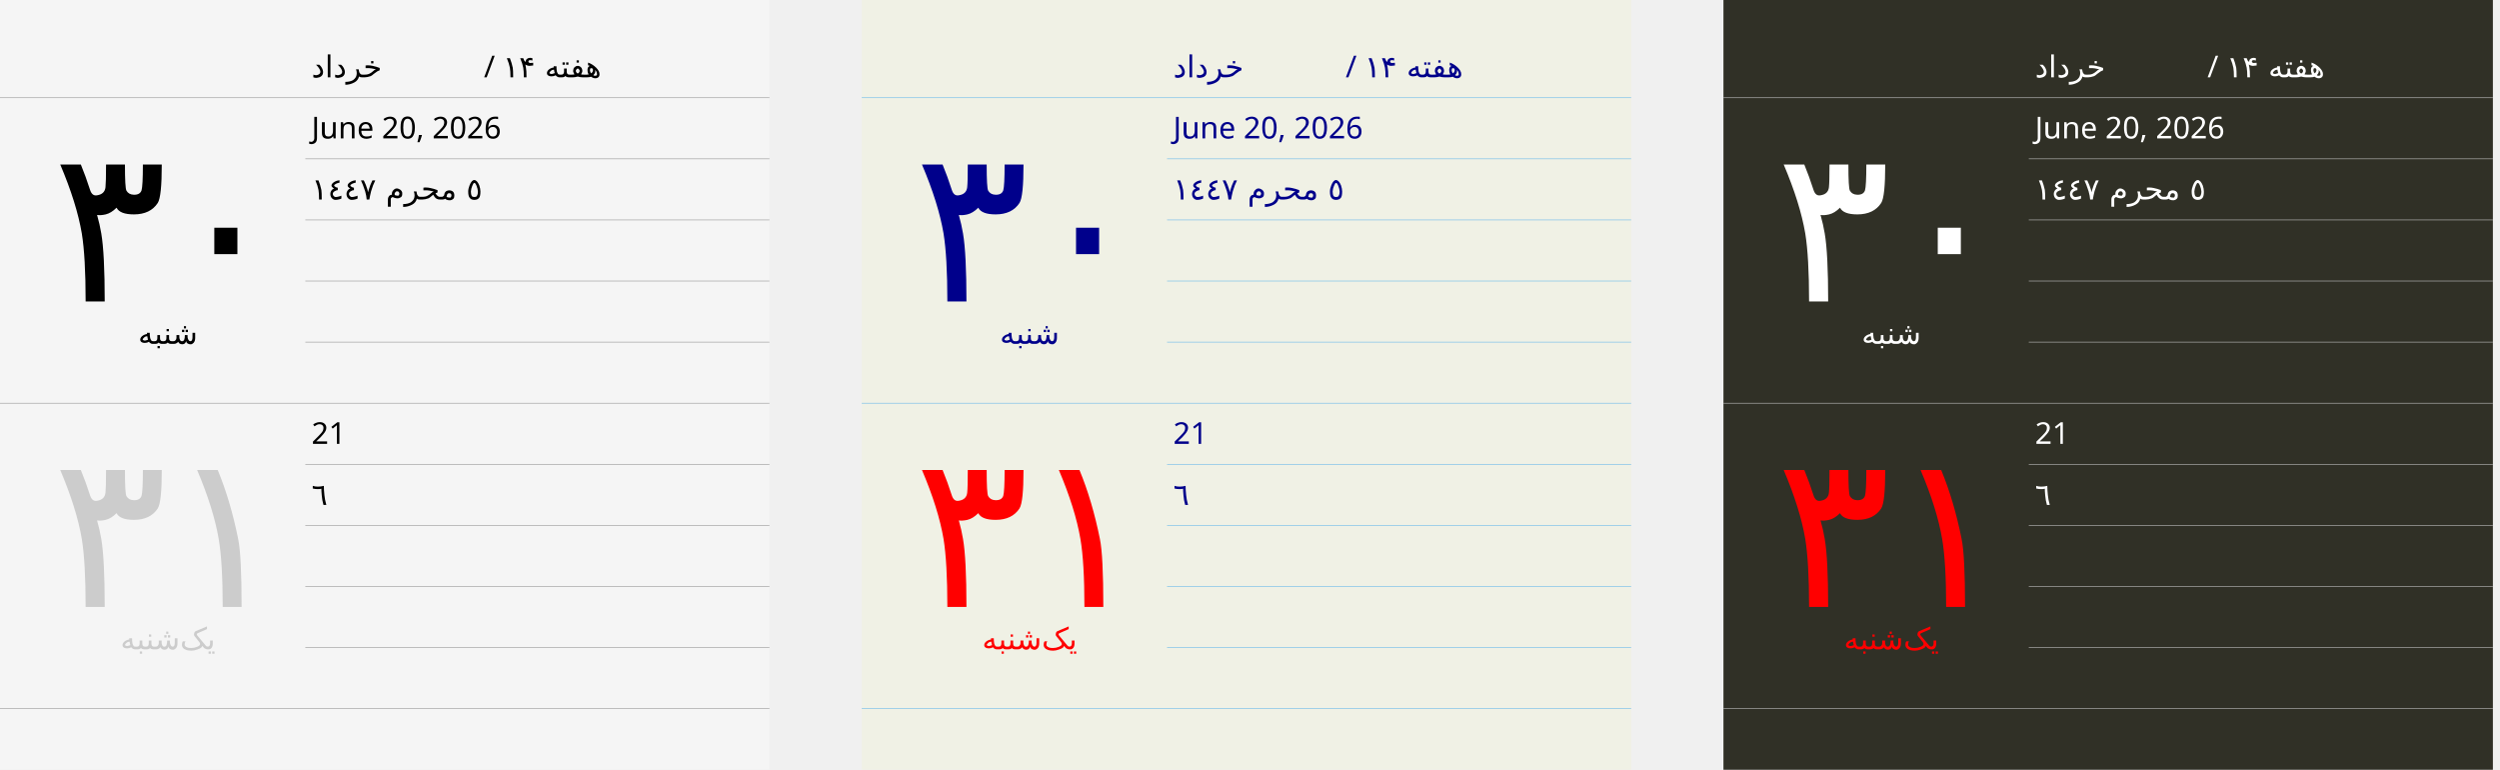
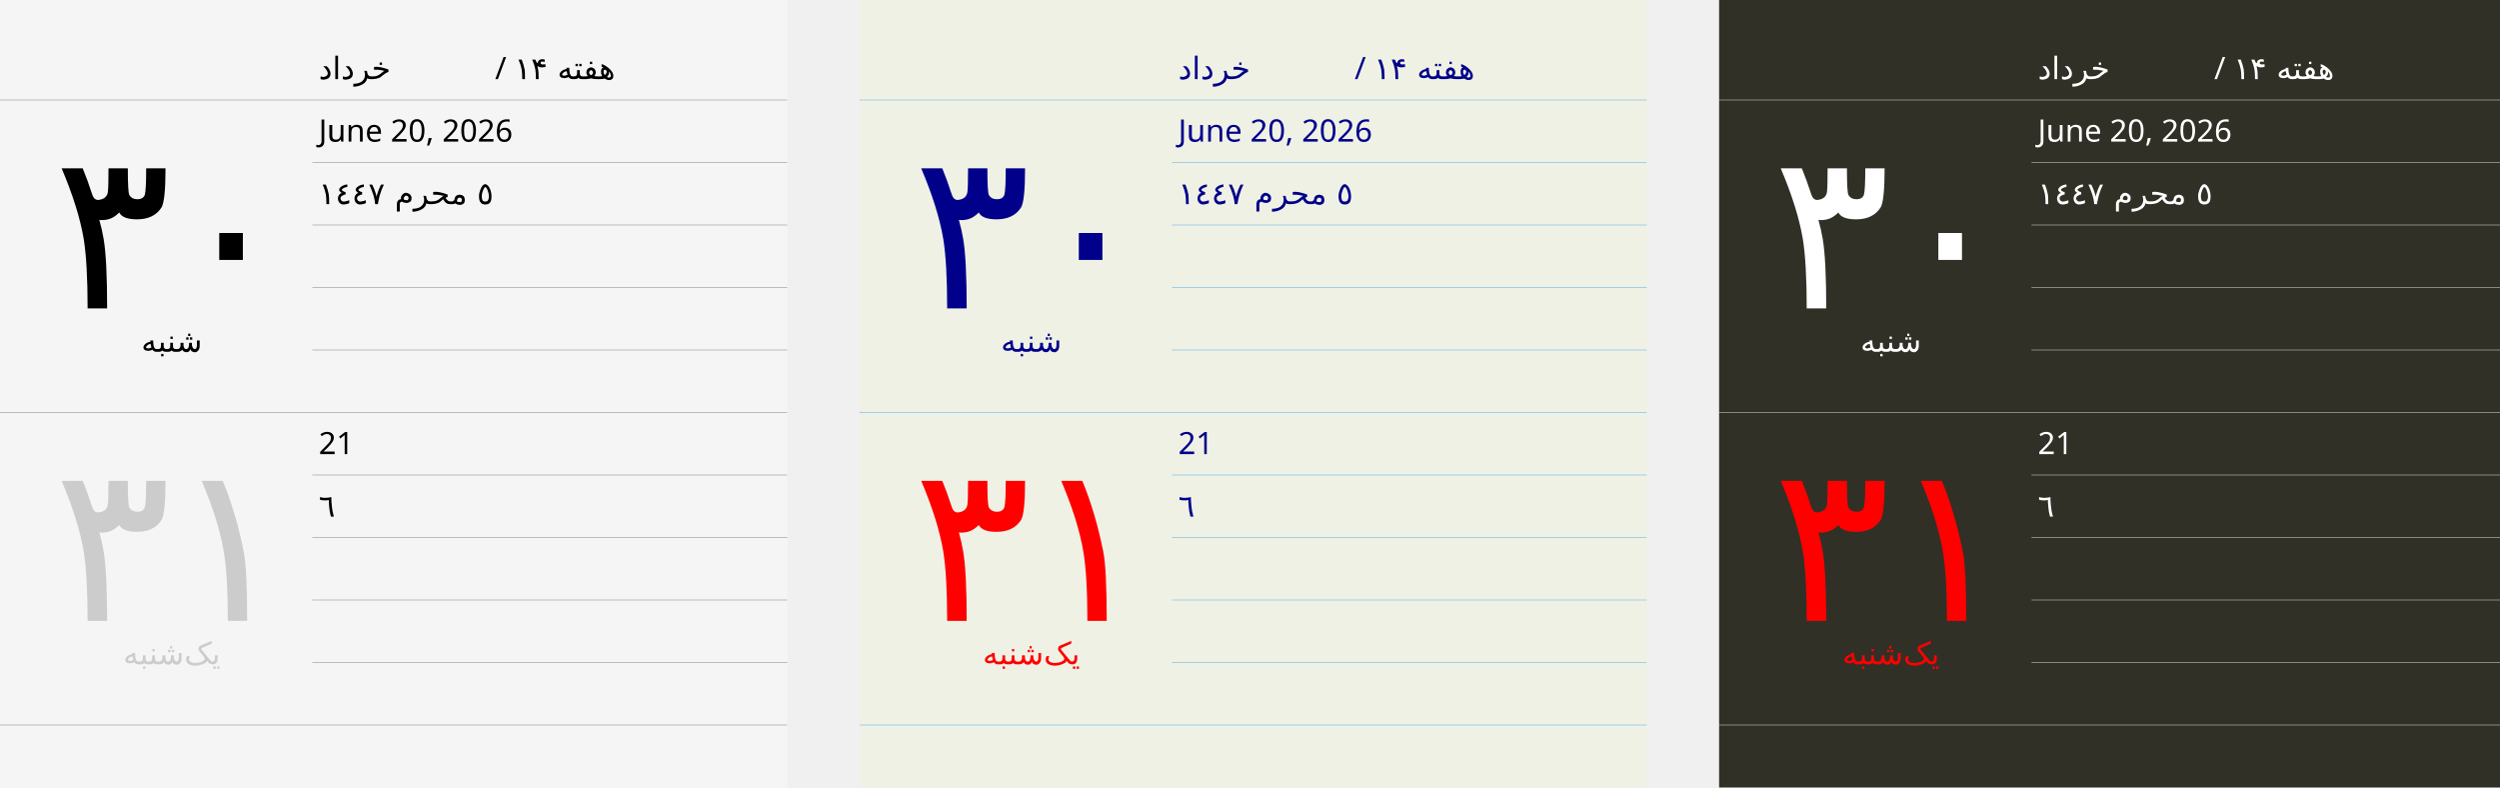
- <svg xmlns="http://www.w3.org/2000/svg" viewBox="0 0 580 178.583" xml:space="preserve" version="1.1">
+ <svg xmlns="http://www.w3.org/2000/svg" viewBox="0 0 566.93 178.583" xml:space="preserve" version="1.1">
  <defs>
    <style type="text/css">
            .bmhgr-bg {
                fill: #303026;
                stroke: none;
            }

            .bmhgr-line {
                fill: none;
                stroke: #bbb;
                stroke-width: 0.05;
            }

            .bmhgr-firstCal {
                fill: white;
                stroke: None;
-                 font-family: "Anjoman", vazirmatn;
+                 font-family: vazirmatn;
                font-weight: 100;
                font-size: 17.639px;
                text-anchor: middle;
            }

            .bmhgr-holiday {
                fill: #f00;
                stroke: None;
-                 font-family: "Anjoman", vazirmatn;
+                 font-family: vazirmatn;
                font-weight: 100;
                font-size: 17.639px;
                text-anchor: middle;
            }

            .bmhgr-firstCalWeekdays {
                fill: white;
                stroke: None;
-                 font-family: "Anjoman", vazirmatn;
+                 font-family: vazirmatn;
                font-weight: 200;
                font-size: 2.469px;
                text-anchor: middle;
            }

            .bmhgr-firstCalWeekdaysHoliday {
                fill: #f00;
                stroke: None;
-                 font-family: "Anjoman", vazirmatn;
+                 font-family: vazirmatn;
                font-weight: 200;
                font-size: 2.469px;
                text-anchor: middle;
            }

            .bmhgr-secondCal {
                fill: white;
                stroke: None;
-                 font-family: "Anjoman", vazirmatn;
+                 font-family: vazirmatn;
                font-weight: 100;
                font-size: 2.469px;
                text-anchor: start;
                direction: ltr;
            }

            .bmhgr-thirdCal {
                fill: white;
                stroke: None;
-                 font-family: "Anjoman", vazirmatn;
+                 font-family: vazirmatn;
                font-weight: 100;
                font-size: 2.469px;
                text-anchor: end;
                direction: rtl;
            }

            .bmhgr-events {
                fill: white;
                stroke: None;
-                 font-family: "Anjoman", vazirmatn;
+                 font-family: vazirmatn;
                font-weight: 200;
                font-size: 1.764px;
                text-anchor: start;
                direction: rtl;
            }

            .bmhgr-personalEvents {
                fill: white;
                stroke: None;
-                 font-family: "Anjoman", vazirmatn;
+                 font-family: vazirmatn;
                font-weight: 200;
                font-size: 2.117px;
                text-anchor: start;
                direction: rtl;
            }

            .bmhgr-icon {
                fill: white;
                stroke: None;
            }

            .bmhgr-monthAndWeek {
                fill: white;
                stroke: None;
-                 font-family: "Anjoman", vazirmatn;
+                 font-family: vazirmatn;
                font-weight: 300;
                font-size: 2.469px;
                text-anchor: end;
                direction: rtl;
            }

            .afsfe-bg {
                fill: #f5f5f5;
                stroke: none;
            }

            .afsfe-line {
                fill: none;
                stroke: #999;
                stroke-width: 0.05;
            }

            .afsfe-firstCal {
                fill: #000;
                stroke: None;
-                 font-family: "Anjoman", vazirmatn;
+                 font-family: vazirmatn;
                font-weight: 100;
                font-size: 17.639px;
                text-anchor: middle;
            }

            .afsfe-holiday {
                fill: #ccc;
                stroke: None;
-                 font-family: "Anjoman", vazirmatn;
+                 font-family: vazirmatn;
                font-weight: 100;
                font-size: 17.639px;
                text-anchor: middle;
            }

            .afsfe-firstCalWeekdays {
                fill: #000;
                stroke: None;
-                 font-family: "Anjoman", vazirmatn;
+                 font-family: vazirmatn;
                font-weight: 200;
                font-size: 2.469px;
                text-anchor: middle;
            }

            .afsfe-firstCalWeekdaysHoliday {
                fill: #ccc;
                stroke: None;
-                 font-family: "Anjoman", vazirmatn;
+                 font-family: vazirmatn;
                font-weight: 200;
                font-size: 2.469px;
                text-anchor: middle;
            }

            .afsfe-secondCal {
                fill: #000;
                stroke: None;
-                 font-family: "Anjoman", vazirmatn;
+                 font-family: vazirmatn;
                font-weight: 100;
                font-size: 2.469px;
                text-anchor: start;
                direction: ltr;
            }

            .afsfe-thirdCal {
                fill: #000;
                stroke: None;
-                 font-family: "Anjoman", vazirmatn;
+                 font-family: vazirmatn;
                font-weight: 100;
                font-size: 2.469px;
                text-anchor: end;
                direction: rtl;
            }

            .afsfe-events {
                fill: #000;
                stroke: None;
-                 font-family: "Anjoman", vazirmatn;
+                 font-family: vazirmatn;
                font-weight: 200;
                font-size: 1.764px;
                text-anchor: start;
                direction: rtl;
            }

            .afsfe-personalEvents {
                fill: #000;
                stroke: None;
-                 font-family: "Anjoman", vazirmatn;
+                 font-family: vazirmatn;
                font-weight: 200;
                font-size: 2.117px;
                text-anchor: start;
                direction: rtl;
            }

            .afsfe-icon {
                fill: #000;
                stroke: None;
            }

            .afsfe-monthAndWeek {
                fill: #000;
                stroke: None;
-                 font-family: "Anjoman", vazirmatn;
+                 font-family: vazirmatn;
                font-weight: 300;
                font-size: 2.469px;
                text-anchor: end;
                direction: rtl;
            }

            .szzim-bg {
                fill: #f0f1e5;
                stroke: none;
            }

            .szzim-line {
                fill: none;
                stroke: #6fbbea;
                stroke-width: 0.05;
            }

            .szzim-firstCal {
                fill: darkBlue;
                stroke: None;
-                 font-family: "Anjoman", vazirmatn;
+                 font-family: vazirmatn;
                font-weight: 100;
                font-size: 17.639px;
                text-anchor: middle;
            }

            .szzim-holiday {
                fill: red;
                stroke: None;
-                 font-family: "Anjoman", vazirmatn;
+                 font-family: vazirmatn;
                font-weight: 100;
                font-size: 17.639px;
                text-anchor: middle;
            }

            .szzim-firstCalWeekdays {
                fill: darkBlue;
                stroke: None;
-                 font-family: "Anjoman", vazirmatn;
+                 font-family: vazirmatn;
                font-weight: 200;
                font-size: 2.469px;
                text-anchor: middle;
            }

            .szzim-firstCalWeekdaysHoliday {
                fill: red;
                stroke: None;
-                 font-family: "Anjoman", vazirmatn;
+                 font-family: vazirmatn;
                font-weight: 200;
                font-size: 2.469px;
                text-anchor: middle;
            }

            .szzim-secondCal {
                fill: darkBlue;
                stroke: None;
-                 font-family: "Anjoman", vazirmatn;
+                 font-family: vazirmatn;
                font-weight: 100;
                font-size: 2.469px;
                text-anchor: start;
                direction: ltr;
            }

            .szzim-thirdCal {
                fill: darkBlue;
                stroke: None;
-                 font-family: "Anjoman", vazirmatn;
+                 font-family: vazirmatn;
                font-weight: 100;
                font-size: 2.469px;
                text-anchor: end;
                direction: rtl;
            }

            .szzim-events {
                fill: darkBlue;
                stroke: None;
-                 font-family: "Anjoman", vazirmatn;
+                 font-family: vazirmatn;
                font-weight: 200;
                font-size: 1.764px;
                text-anchor: start;
                direction: rtl;
            }

            .szzim-personalEvents {
                fill: darkBlue;
                stroke: None;
-                 font-family: "Anjoman", vazirmatn;
+                 font-family: vazirmatn;
                font-weight: 200;
                font-size: 2.117px;
                text-anchor: start;
                direction: rtl;
            }

            .szzim-icon {
                fill: darkBlue;
                stroke: None;
            }

            .szzim-monthAndWeek {
                fill: darkBlue;
                stroke: None;
-                 font-family: "Anjoman", vazirmatn;
+                 font-family: vazirmatn;
                font-weight: 300;
                font-size: 2.469px;
                text-anchor: end;
                direction: rtl;
            }
        </style>
  </defs>
  <g>
    <rect x="0" y="0" width="63" height="63" class="afsfe-bg" transform="scale(2.83465)" />
    <line x1="0" y1="8" x2="63" y2="8" transform="scale(2.83465)" class="afsfe-line" />
    <line x1="25" y1="13" x2="63" y2="13" transform="scale(2.83465)" class="afsfe-line" />
    <line x1="25" y1="18" x2="63" y2="18" transform="scale(2.83465)" class="afsfe-line" />
    <line x1="25" y1="23" x2="63" y2="23" transform="scale(2.83465)" class="afsfe-line" />
    <line x1="25" y1="28" x2="63" y2="28" transform="scale(2.83465)" class="afsfe-line" />
    <line x1="0" y1="33" x2="63" y2="33" transform="scale(2.83465)" class="afsfe-line" />
    <line x1="25" y1="38" x2="63" y2="38" transform="scale(2.83465)" class="afsfe-line" />
    <line x1="25" y1="43" x2="63" y2="43" transform="scale(2.83465)" class="afsfe-line" />
    <line x1="25" y1="48" x2="63" y2="48" transform="scale(2.83465)" class="afsfe-line" />
    <line x1="25" y1="53" x2="63" y2="53" transform="scale(2.83465)" class="afsfe-line" />
    <line x1="0" y1="58" x2="63" y2="58" transform="scale(2.83465)" class="afsfe-line" />
    <text x="13.75" y="24.674" transform="scale(2.83465)" class="afsfe-firstCal">۳۰</text>
    <text x="13.75" y="28.144" transform="scale(2.83465)" class="afsfe-firstCalWeekdays">شنبه</text>
    <text x="13.75" y="49.674" transform="scale(2.83465)" class="afsfe-holiday">۳۱</text>
    <text x="13.75" y="53.144" transform="scale(2.83465)" class="afsfe-firstCalWeekdaysHoliday">یک‌شنبه</text>
    <text x="25.5" y="11.327" transform="scale(2.83465)" class="afsfe-secondCal">June 20, 2026</text>
    <text x="25.5" y="36.327" transform="scale(2.83465)" class="afsfe-secondCal">21</text>
    <text x="25.5" y="16.327" transform="scale(2.83465)" class="afsfe-thirdCal">٥ محرم ١٤٤٧</text>
    <text x="25.5" y="41.327" transform="scale(2.83465)" class="afsfe-thirdCal">٦</text>
    <text x="25.5" y="6.327" transform="scale(2.83465)" class="afsfe-monthAndWeek">هفته ۱۴ /
            خرداد</text>
  </g>
-   <g transform="translate(400)">
+   <g transform="translate(390)">
    <rect x="0" y="0" width="63" height="63" class="bmhgr-bg" transform="scale(2.83465)" />
    <line x1="0" y1="8" x2="63" y2="8" transform="scale(2.83465)" class="bmhgr-line" />
    <line x1="25" y1="13" x2="63" y2="13" transform="scale(2.83465)" class="bmhgr-line" />
    <line x1="25" y1="18" x2="63" y2="18" transform="scale(2.83465)" class="bmhgr-line" />
    <line x1="25" y1="23" x2="63" y2="23" transform="scale(2.83465)" class="bmhgr-line" />
    <line x1="25" y1="28" x2="63" y2="28" transform="scale(2.83465)" class="bmhgr-line" />
    <line x1="0" y1="33" x2="63" y2="33" transform="scale(2.83465)" class="bmhgr-line" />
    <line x1="25" y1="38" x2="63" y2="38" transform="scale(2.83465)" class="bmhgr-line" />
    <line x1="25" y1="43" x2="63" y2="43" transform="scale(2.83465)" class="bmhgr-line" />
    <line x1="25" y1="48" x2="63" y2="48" transform="scale(2.83465)" class="bmhgr-line" />
    <line x1="25" y1="53" x2="63" y2="53" transform="scale(2.83465)" class="bmhgr-line" />
    <line x1="0" y1="58" x2="63" y2="58" transform="scale(2.83465)" class="bmhgr-line" />
    <text x="13.75" y="24.674" transform="scale(2.83465)" class="bmhgr-firstCal">۳۰</text>
    <text x="13.75" y="28.144" transform="scale(2.83465)" class="bmhgr-firstCalWeekdays">شنبه</text>
    <text x="13.75" y="49.674" transform="scale(2.83465)" class="bmhgr-holiday">۳۱</text>
    <text x="13.75" y="53.144" transform="scale(2.83465)" class="bmhgr-firstCalWeekdaysHoliday">یک‌شنبه</text>
    <text x="25.5" y="11.327" transform="scale(2.83465)" class="bmhgr-secondCal">June 20, 2026</text>
    <text x="25.5" y="36.327" transform="scale(2.83465)" class="bmhgr-secondCal">21</text>
    <text x="25.5" y="16.327" transform="scale(2.83465)" class="bmhgr-thirdCal">٥ محرم ١٤٤٧</text>
    <text x="25.5" y="41.327" transform="scale(2.83465)" class="bmhgr-thirdCal">٦</text>
    <text x="25.5" y="6.327" transform="scale(2.83465)" class="bmhgr-monthAndWeek">هفته ۱۴ /
            خرداد</text>
  </g>
-   <g transform="translate(200)">
+   <g transform="translate(195)">
    <rect x="0" y="0" width="63" height="63" class="szzim-bg" transform="scale(2.83465)" />
    <line x1="0" y1="8" x2="63" y2="8" transform="scale(2.83465)" class="szzim-line" />
    <line x1="25" y1="13" x2="63" y2="13" transform="scale(2.83465)" class="szzim-line" />
    <line x1="25" y1="18" x2="63" y2="18" transform="scale(2.83465)" class="szzim-line" />
    <line x1="25" y1="23" x2="63" y2="23" transform="scale(2.83465)" class="szzim-line" />
    <line x1="25" y1="28" x2="63" y2="28" transform="scale(2.83465)" class="szzim-line" />
    <line x1="0" y1="33" x2="63" y2="33" transform="scale(2.83465)" class="szzim-line" />
    <line x1="25" y1="38" x2="63" y2="38" transform="scale(2.83465)" class="szzim-line" />
    <line x1="25" y1="43" x2="63" y2="43" transform="scale(2.83465)" class="szzim-line" />
    <line x1="25" y1="48" x2="63" y2="48" transform="scale(2.83465)" class="szzim-line" />
    <line x1="25" y1="53" x2="63" y2="53" transform="scale(2.83465)" class="szzim-line" />
    <line x1="0" y1="58" x2="63" y2="58" transform="scale(2.83465)" class="szzim-line" />
    <text x="13.75" y="24.674" transform="scale(2.83465)" class="szzim-firstCal">۳۰</text>
    <text x="13.75" y="28.144" transform="scale(2.83465)" class="szzim-firstCalWeekdays">شنبه</text>
    <text x="13.75" y="49.674" transform="scale(2.83465)" class="szzim-holiday">۳۱</text>
    <text x="13.75" y="53.144" transform="scale(2.83465)" class="szzim-firstCalWeekdaysHoliday">یک‌شنبه</text>
    <text x="25.5" y="11.327" transform="scale(2.83465)" class="szzim-secondCal">June 20, 2026</text>
    <text x="25.5" y="36.327" transform="scale(2.83465)" class="szzim-secondCal">21</text>
    <text x="25.5" y="16.327" transform="scale(2.83465)" class="szzim-thirdCal">٥ محرم ١٤٤٧</text>
    <text x="25.5" y="41.327" transform="scale(2.83465)" class="szzim-thirdCal">٦</text>
    <text x="25.5" y="6.327" transform="scale(2.83465)" class="szzim-monthAndWeek">هفته ۱۴ /
            خرداد</text>
  </g>
</svg>
